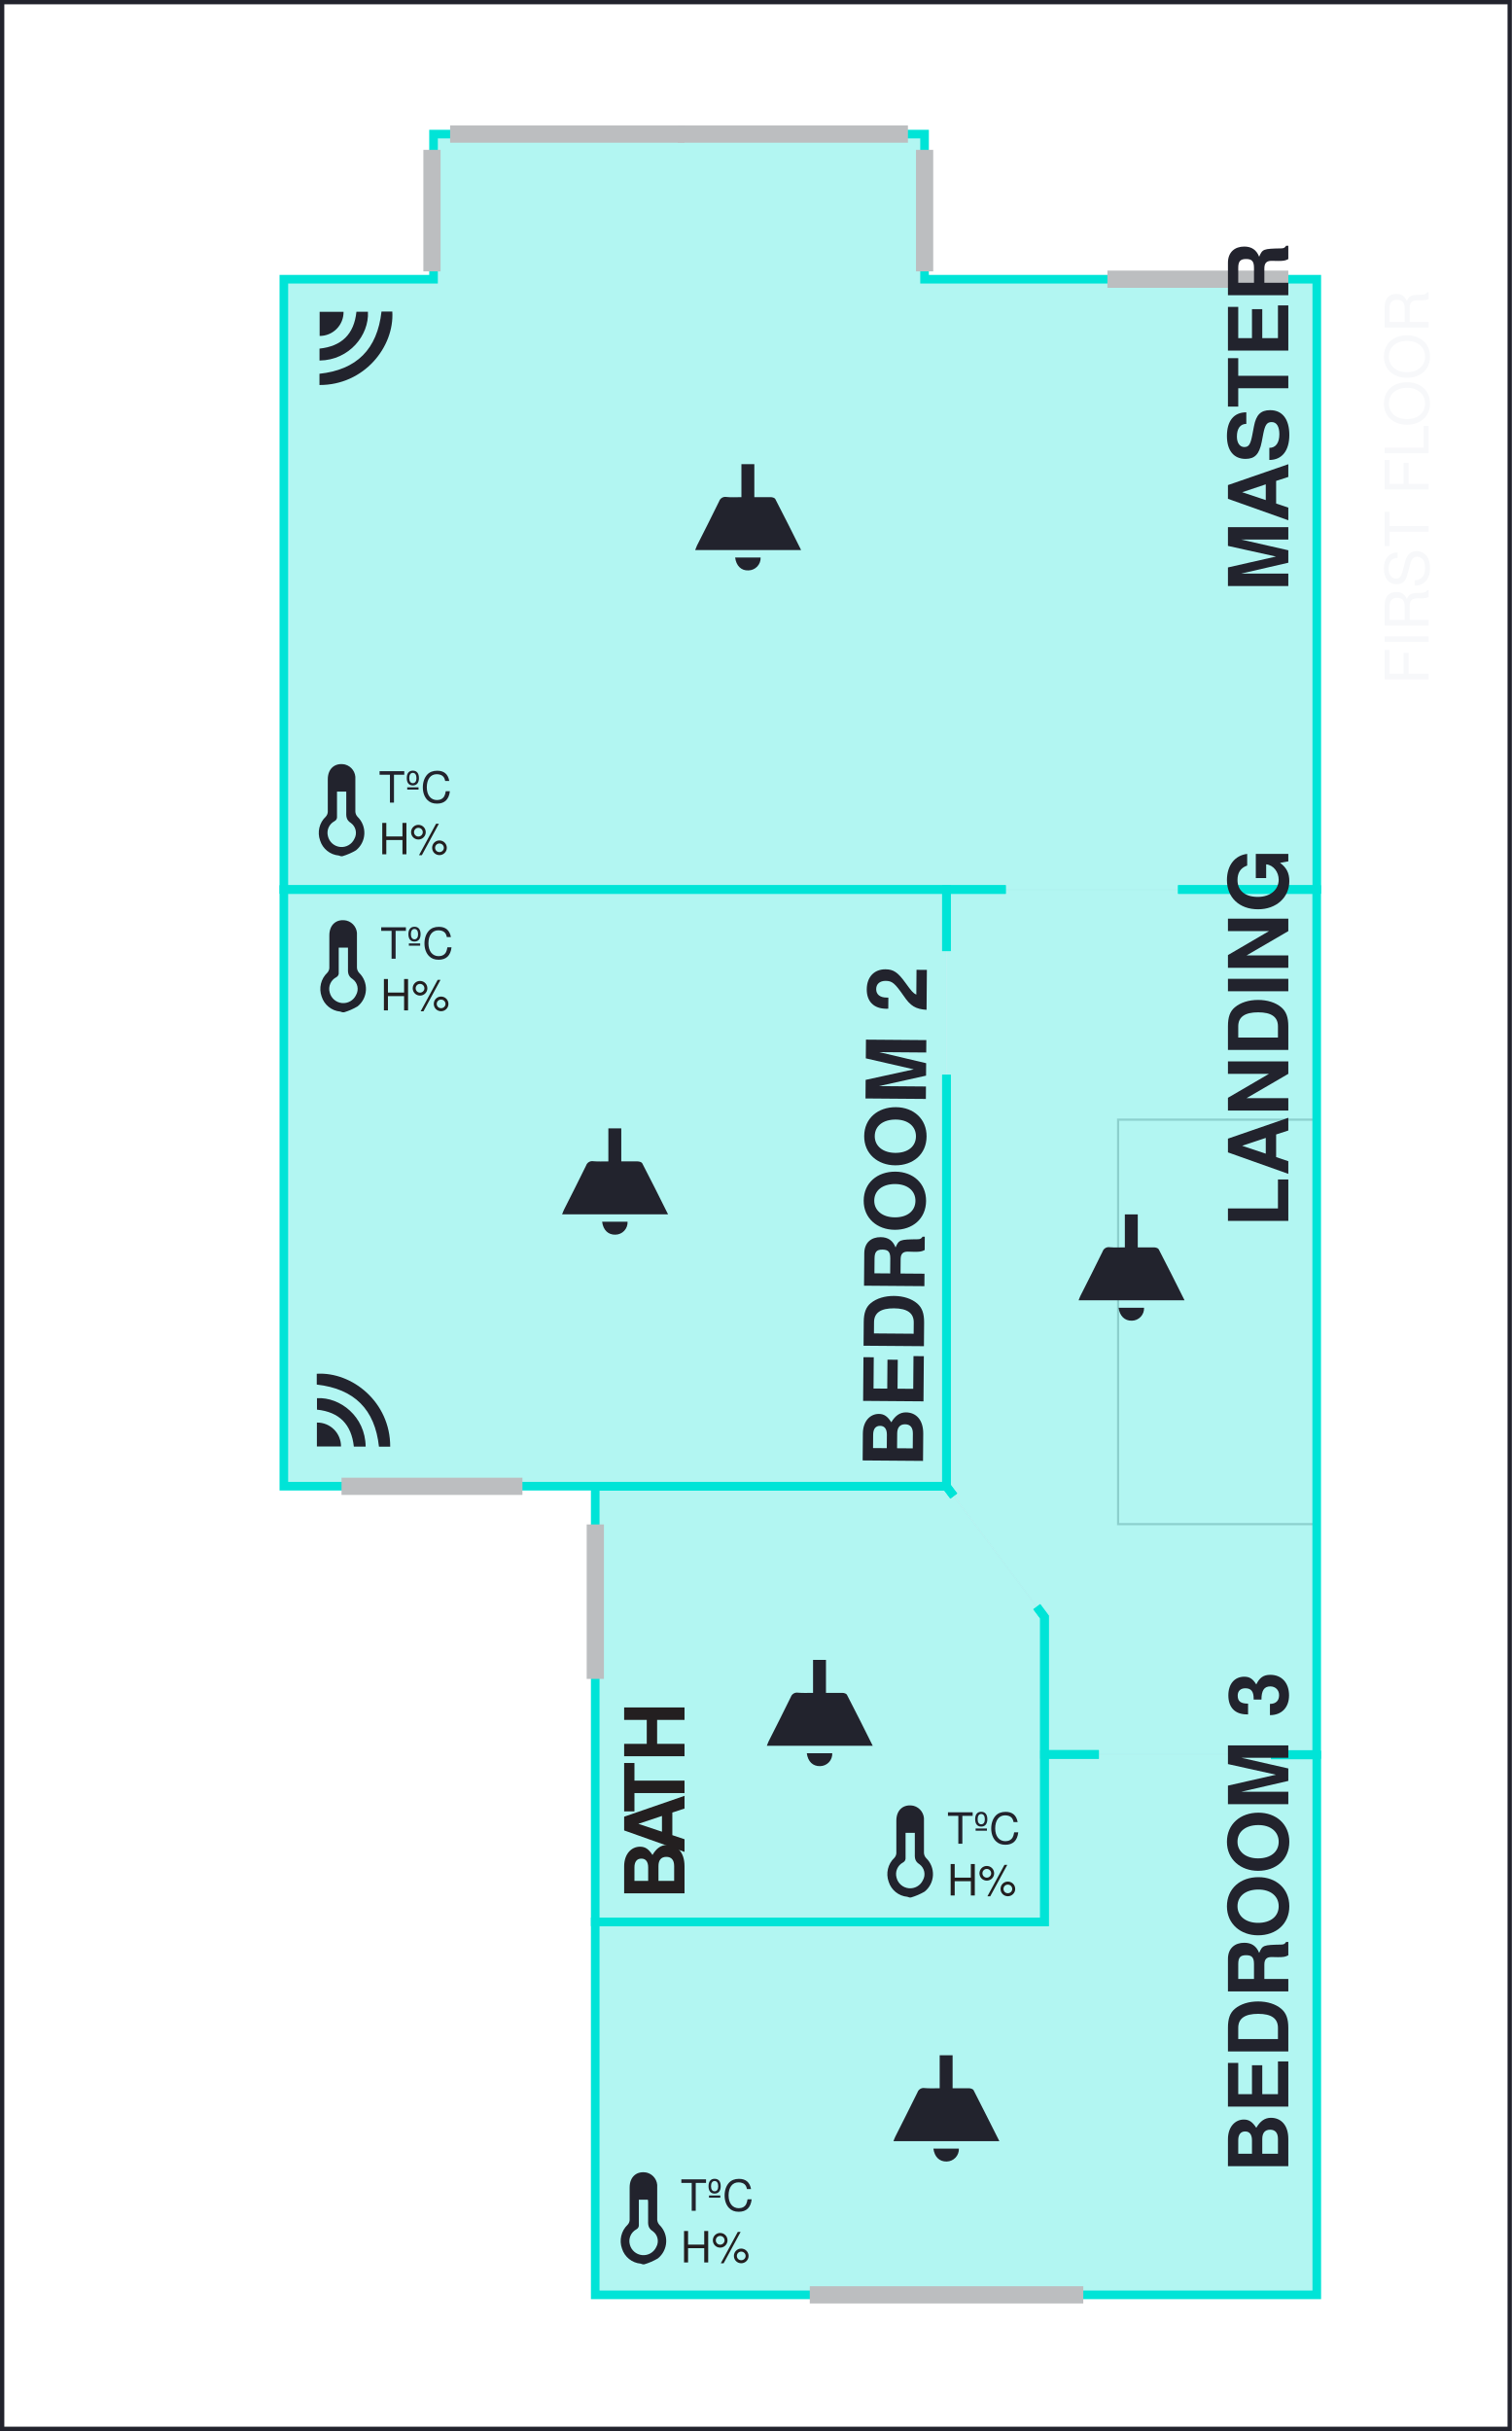
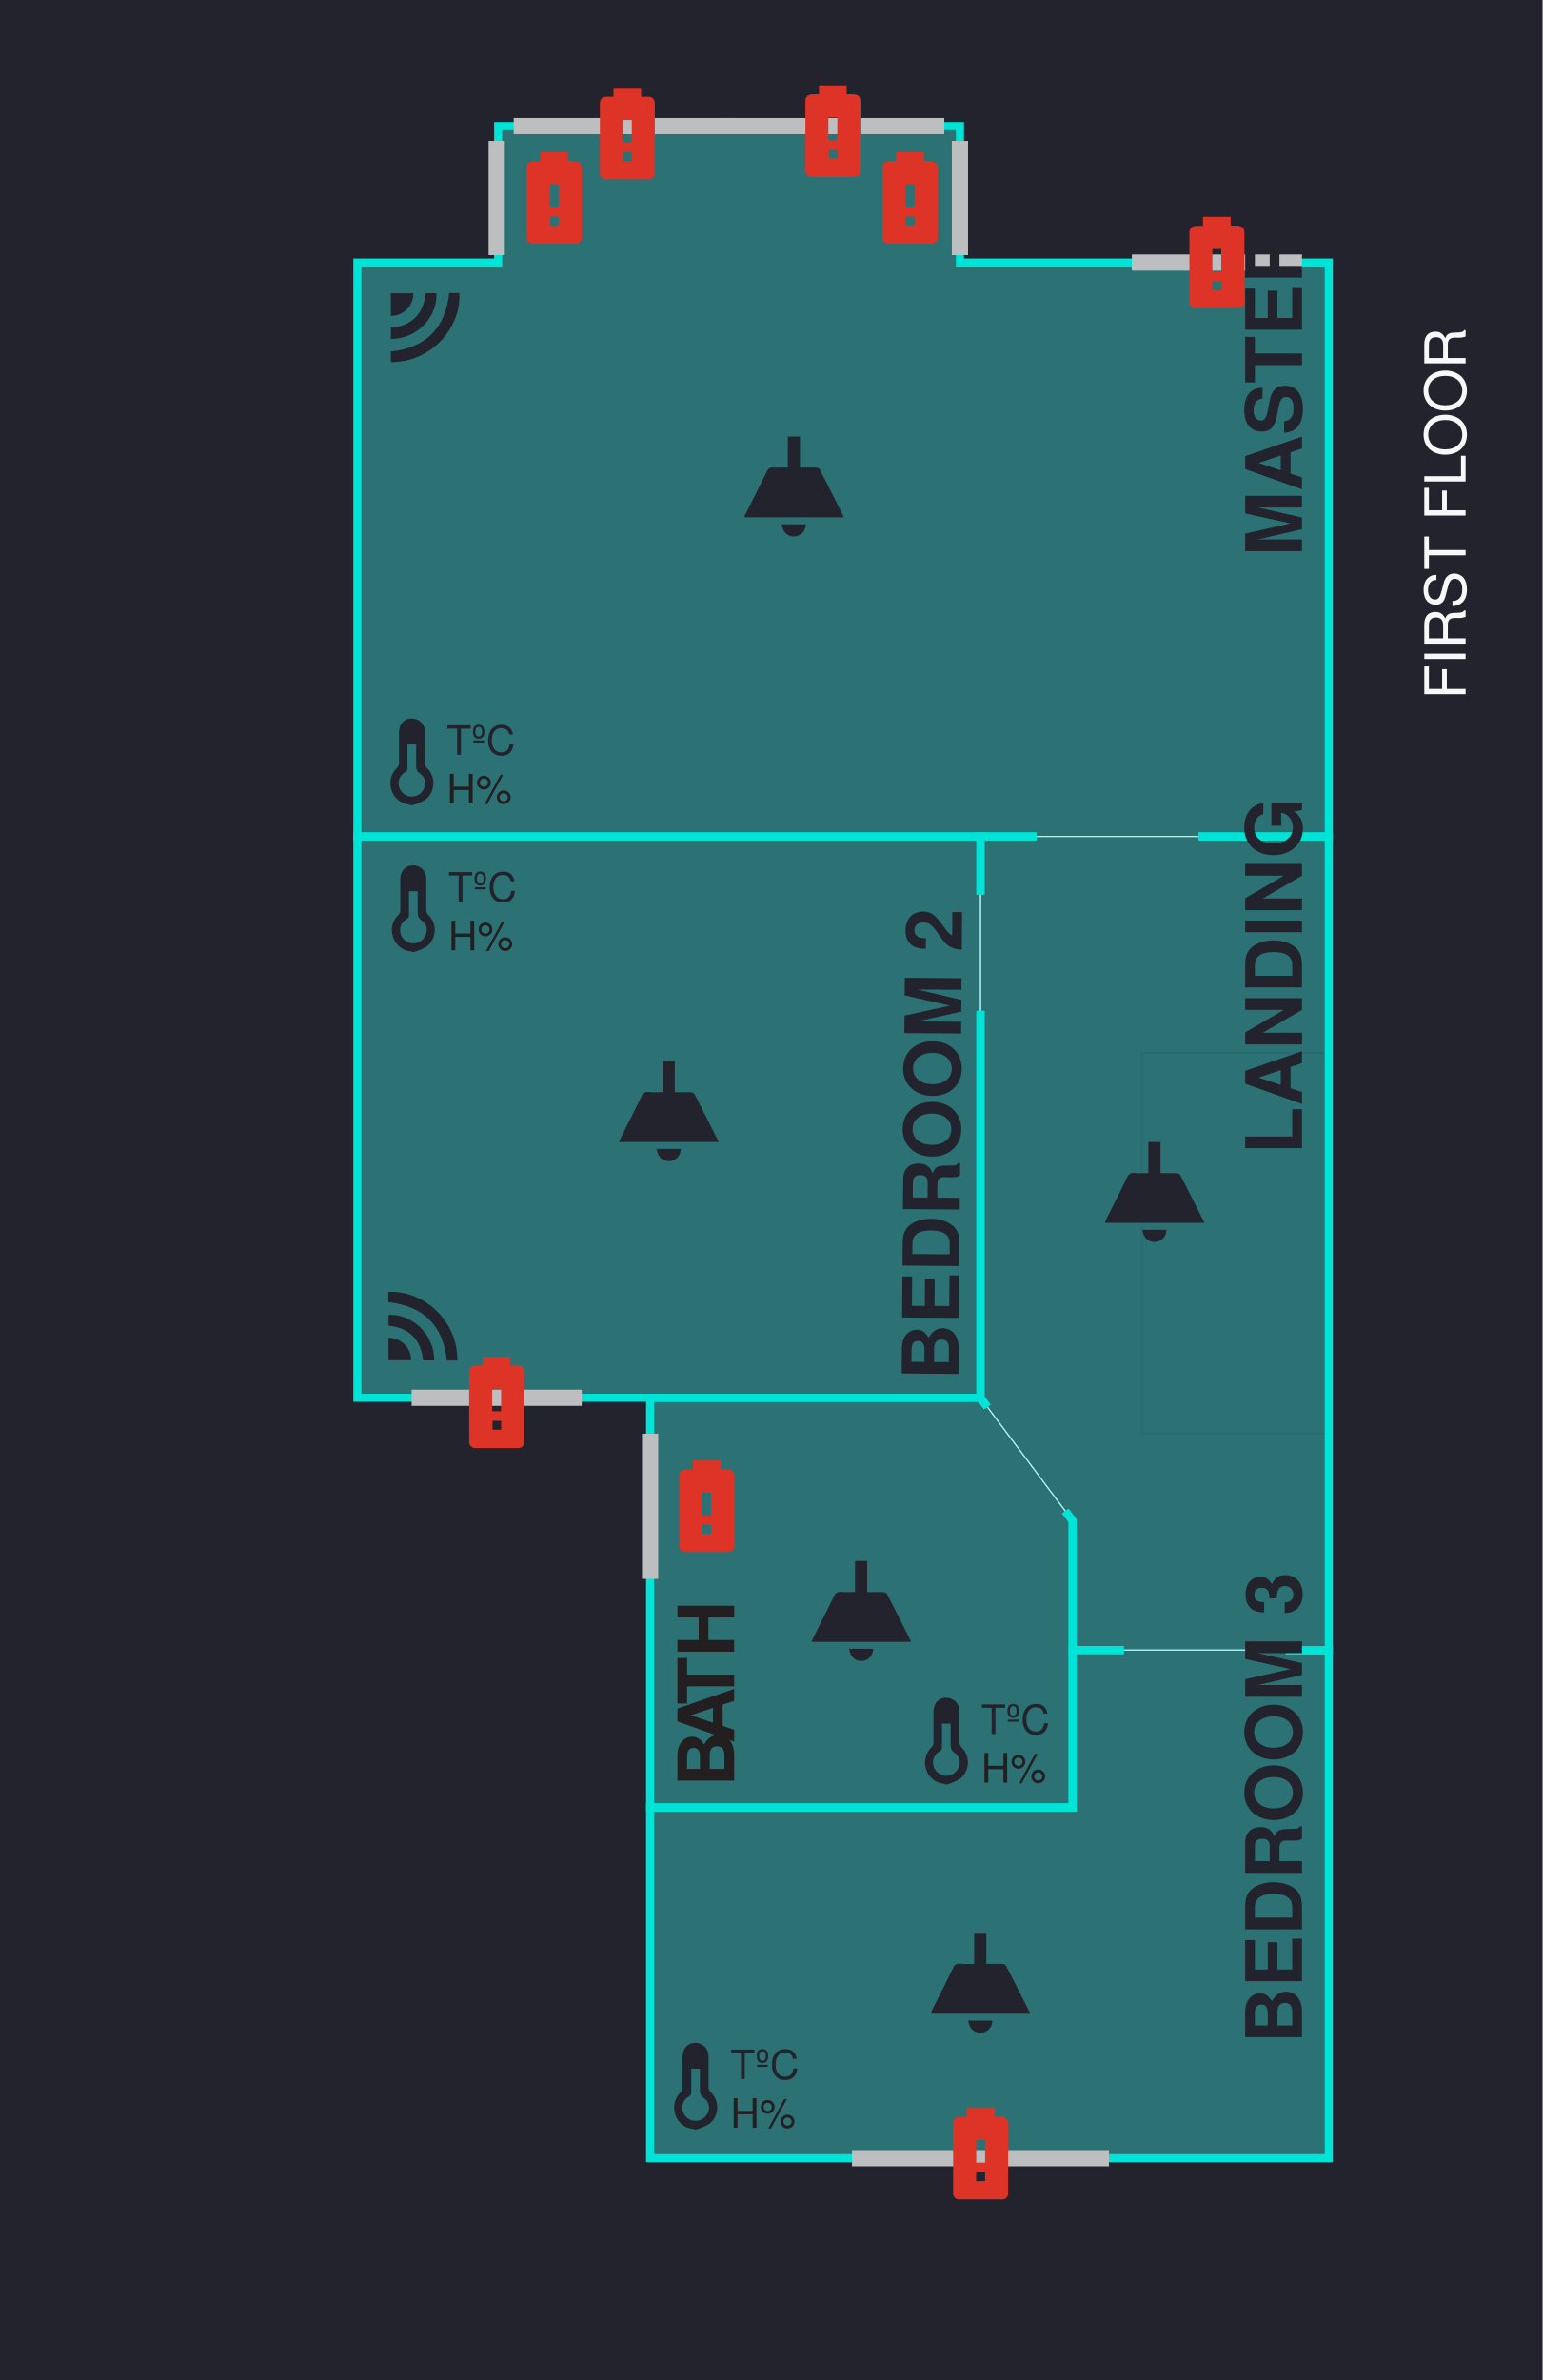
- <svg xmlns="http://www.w3.org/2000/svg" viewBox="0 0 351 564.36">
+ <svg xmlns="http://www.w3.org/2000/svg" viewBox="0 0 380.83 587.5">
  <defs>
    <style>
-       .cls-1, .cls-2, .cls-4, .cls-6, .cls-7 {
+       .cls-1, .cls-10, .cls-14 {
+         fill: #22232d;
+       }
+ 
+       .cls-2, .cls-3, .cls-5, .cls-7, .cls-8 {
        fill: none;
        stroke-miterlimit: 10;
      }

-       .cls-1, .cls-4 {
+       .cls-2, .cls-5 {
        stroke: #22232d;
      }

-       .cls-2 {
+       .cls-3 {
        stroke: #f7f8fa;
        stroke-width: 0.25px;
      }

-       .cls-11, .cls-3 {
+       .cls-12, .cls-4 {
        fill: #f7f8fa;
      }

-       .cls-3 {
+       .cls-4 {
        opacity: 0.14;
      }

-       .cls-4 {
+       .cls-5 {
        stroke-width: 0.5px;
        opacity: 0.25;
      }

-       .cls-5 {
+       .cls-6 {
        fill: #00e4d7;
        opacity: 0.3;
      }

-       .cls-6 {
+       .cls-7 {
        stroke: #00e4d7;
        stroke-width: 2px;
      }

-       .cls-7 {
+       .cls-8 {
        stroke: #bcbec0;
        stroke-width: 4px;
      }

-       .cls-13, .cls-8, .cls-9 {
-         fill: #22232d;
-       }
- 
      .cls-9 {
+         fill: #de3428;
+       }
+ 
+       .cls-10 {
        font-size: 10px;
      }

-       .cls-11, .cls-9 {
+       .cls-10, .cls-12 {
        font-family: Helvetica, Helvetica;
      }

-       .cls-10, .cls-14 {
+       .cls-11, .cls-15 {
        fill: #231f20;
      }

-       .cls-11 {
+       .cls-12 {
        font-size: 14px;
      }

-       .cls-12 {
+       .cls-13 {
        letter-spacing: -0.02em;
      }

-       .cls-13, .cls-14 {
+       .cls-14, .cls-15 {
        font-size: 19.24px;
        font-family: HelveticaNeue-CondensedBold, Helvetica Neue;
        font-weight: 700;
      }

-       .cls-15 {
+       .cls-16 {
        letter-spacing: -0.06em;
      }
    </style>
  </defs>
  <g id="Background">
-     <rect class="cls-1" x="0.5" y="0.5" width="350" height="563.36" />
+     <rect class="cls-1" x="0.5" y="0.5" width="379.83" height="586.5" />
+     <rect class="cls-2" x="0.5" y="0.5" width="379.83" height="586.5" />
  </g>
  <g id="house-outline">
-     <path id="house-border" class="cls-2" d="M305.21,532.25H137.69V344.55H65.4V64.32h34.75V30.63h114V64.32h91.06V532.25" transform="translate(0.5 0.5)" />
-     <path id="house-fill" class="cls-3" d="M305.21,532.25H137.69V344.55H65.4V64.32h34.75V30.63h114V64.32h91.06V532.25" transform="translate(0.5 0.5)" />
-     <path id="bedroom_2_border" class="cls-2" d="M65.4,206H219.23v138.6H65.4Z" transform="translate(0.5 0.5)" />
-     <path id="landing_border" class="cls-2" d="M305.21,406.81H242v-31.9l-22.74-30.36V206h86Z" transform="translate(0.5 0.5)" />
-     <path id="bedroom_3_border" class="cls-2" d="M137.69,532.25V445.72L242,445.67V406.81h63.24V532.25H137.69Z" transform="translate(0.5 0.5)" />
-     <path id="bedroom_1_border" class="cls-2" d="M195.33,206H65.4V64.32h34.75V30.63h114V64.32h91.06V206H195.33" transform="translate(0.5 0.5)" />
-     <path id="bathroom_border" class="cls-2" d="M219.23,344.55,242,374.91v70.76H137.69V344.55h81.54" transform="translate(0.5 0.5)" />
+     <path id="house-border" class="cls-3" d="M327.55,532.27H160V344.56H87.73V64.34h34.76V30.65h114V64.34h91.06V532.27" transform="translate(0.5 0.48)" />
+     <path id="house-fill" class="cls-4" d="M327.55,532.27H160V344.56H87.73V64.34h34.76V30.65h114V64.34h91.06V532.27" transform="translate(0.5 0.48)" />
+     <path id="bedroom_2_border" class="cls-3" d="M87.73,206H241.56v138.6H87.73Z" transform="translate(0.5 0.48)" />
+     <path id="landing_border" class="cls-3" d="M327.55,406.83H264.31v-31.9l-22.75-30.37V206h86Z" transform="translate(0.5 0.48)" />
+     <path id="bedroom_3_border" class="cls-3" d="M160,532.27V445.74l104.29-.05V406.83h63.24V532.27H160Z" transform="translate(0.5 0.48)" />
+     <path id="bedroom_1_border" class="cls-3" d="M217.66,206H87.73V64.34h34.76V30.65h114V64.34h91.06V206H217.66" transform="translate(0.5 0.48)" />
+     <path id="bathroom_border" class="cls-3" d="M241.56,344.56l22.75,30.37v70.76H160V344.56h81.54" transform="translate(0.5 0.48)" />
  </g>
  <g id="misc">
-     <rect class="cls-4" x="259.58" y="259.93" width="46.14" height="93.9" />
+     <rect class="cls-5" x="281.91" y="259.93" width="46.14" height="93.9" />
  </g>
  <g id="motion_fill">
-     <path id="binary_sensor.landing_motion_fill" class="cls-5" d="M305.21,406.81H242v-31.9l-22.74-30.36V206h86Z" transform="translate(0.5 0.5)" />
-     <path id="binary_sensor.bedroom_3_motion_fill" class="cls-5" d="M137.69,532.25V445.72L242,445.67V406.81h63.24V532.25H137.69Z" transform="translate(0.5 0.5)" />
-     <path id="binary_sensor.bedroom_1_motion_fill" class="cls-5" d="M195.33,206H65.4V64.32h34.75V30.63h114V64.32h91.06V206H195.33" transform="translate(0.5 0.5)" />
-     <path id="binary_sensor.bathroom_motion_fill" class="cls-5" d="M219.23,344.55,242,374.91v70.76H137.69V344.55h81.54" transform="translate(0.5 0.5)" />
-     <path id="binary_sensor.bedroom_2_motion_fill" class="cls-5" d="M65.4,206H219.23v138.6H65.4Z" transform="translate(0.5 0.5)" />
+     <path id="binary_sensor.landing_motion_fill" class="cls-6" d="M327.55,406.83H264.31v-31.9l-22.75-30.37V206h86Z" transform="translate(0.5 0.48)" />
+     <path id="binary_sensor.bedroom_3_motion_fill" class="cls-6" d="M160,532.27V445.74l104.29-.05V406.83h63.24V532.27H160Z" transform="translate(0.5 0.48)" />
+     <path id="binary_sensor.bedroom_1_motion_fill" class="cls-6" d="M217.66,206H87.73V64.34h34.76V30.65h114V64.34h91.06V206H217.66" transform="translate(0.5 0.48)" />
+     <path id="binary_sensor.bathroom_motion_fill" class="cls-6" d="M241.56,344.56l22.75,30.37v70.76H160V344.56h81.54" transform="translate(0.5 0.48)" />
+     <path id="binary_sensor.bedroom_2_motion_fill" class="cls-6" d="M87.73,206H241.56v138.6H87.73Z" transform="translate(0.5 0.48)" />
+     <text x="0.5" y="0.48" />
  </g>
  <g id="motion_border">
-     <path id="binary_sensor.landing_motion_border" class="cls-6" d="M220.93,346.81l-1.7-2.26V249m35.36,157.78H242v-31.9l-1.79-2.4M273,206h32.19V406.81H294.59M219.23,220.3V206H233" transform="translate(0.5 0.5)" />
-     <path id="binary_sensor.bedroom_3_motion_border" class="cls-6" d="M294.59,406.92h10.62V532.25H137.69V445.67H242V406.81h12.64" transform="translate(0.5 0.5)" />
-     <path id="binary_sensor.bedroom_2_motion_border" class="cls-6" d="M219.23,249v95.52H65.4V206H219.23V220.3" transform="translate(0.5 0.5)" />
-     <path id="binary_sensor.bedroom_1_motion_border" class="cls-6" d="M233,206H65.4V64.32h34.75V30.63h114V64.32h91.06V206H273" transform="translate(0.5 0.5)" />
-     <path id="binary_sensor.bathroom_motion_border" class="cls-6" d="M240.18,372.51l1.79,2.4v70.76H137.69V344.55h81.54m0,0,1.7,2.26" transform="translate(0.5 0.5)" />
+     <path id="binary_sensor.landing_motion_border" class="cls-7" d="M243.26,346.83l-1.7-2.27V249.05m35.37,157.78H264.31v-31.9l-1.8-2.4M295.36,206h32.19V406.83H316.93M241.56,220.32V206h13.8" transform="translate(0.5 0.48)" />
+     <path id="binary_sensor.bedroom_3_motion_border" class="cls-7" d="M316.93,406.93h10.62V532.27H160V445.69H264.31V406.83h12.63" transform="translate(0.5 0.48)" />
+     <path id="binary_sensor.bedroom_2_motion_border" class="cls-7" d="M241.56,249.05v95.51H87.73V206H241.56v14.36" transform="translate(0.5 0.48)" />
+     <path id="binary_sensor.bedroom_1_motion_border" class="cls-7" d="M255.36,206H87.73V64.34h34.76V30.65h114V64.34h91.06V206H295.36" transform="translate(0.5 0.48)" />
+     <path id="binary_sensor.bathroom_motion_border" class="cls-7" d="M262.51,372.53l1.8,2.4v70.76H160V344.56h81.54m0,0,1.7,2.27" transform="translate(0.5 0.48)" />
  </g>
  <g id="openings">
-     <path id="binary_sensor.bedroom_1_window_2" class="cls-7" d="M104,30.63h54.43" transform="translate(0.5 0.5)" />
-     <path id="binary_sensor.bedroom_1_window_3" class="cls-7" d="M156.87,30.63h53.42" transform="translate(0.5 0.5)" />
-     <path id="binary_sensor.bedroom_1_window_1" class="cls-7" d="M99.79,62.5V34.29" transform="translate(0.5 0.5)" />
-     <path id="binary_sensor.bedroom_1_window_4" class="cls-7" d="M214.16,62.5V34.29" transform="translate(0.5 0.5)" />
-     <path id="binary_sensor.bedroom_1_window_5" class="cls-7" d="M256.6,64.32h42" transform="translate(0.5 0.5)" />
-     <path id="binary_sensor.bedroom_2_window_1" class="cls-7" d="M120.79,344.55h-42" transform="translate(0.5 0.5)" />
-     <path id="binary_sensor.bathroom_window_1" class="cls-7" d="M137.71,353.4v35.86" transform="translate(0.5 0.5)" />
-     <path id="binary_sensor.bedroom_3_window_1" class="cls-7" d="M251,532.25H187.5" transform="translate(0.5 0.5)" />
+     <path id="binary_sensor.bedroom_1_window_2" class="cls-8" d="M126.32,30.65h54.43" transform="translate(0.5 0.48)" />
+     <path id="binary_sensor.bedroom_1_window_3" class="cls-8" d="M179.2,30.65h53.43" transform="translate(0.5 0.48)" />
+     <path id="binary_sensor.bedroom_1_window_1" class="cls-8" d="M122.12,62.51V34.31" transform="translate(0.5 0.48)" />
+     <path id="binary_sensor.bedroom_1_window_4" class="cls-8" d="M236.49,62.51V34.31" transform="translate(0.5 0.48)" />
+     <path id="binary_sensor.bedroom_1_window_5" class="cls-8" d="M278.93,64.34h42" transform="translate(0.5 0.48)" />
+     <path id="binary_sensor.bedroom_2_window_1" class="cls-8" d="M143.12,344.56h-42" transform="translate(0.5 0.48)" />
+     <path id="binary_sensor.bathroom_window_1" class="cls-8" d="M160,353.42v35.86" transform="translate(0.5 0.48)" />
+     <path id="binary_sensor.bedroom_3_window_1" class="cls-8" d="M273.28,532.27H209.84" transform="translate(0.5 0.48)" />
+   </g>
+   <g id="sensor_battery_warnings">
+     <path id="binary_sensor.bedroom_1_window_1_battery" class="cls-9" d="M139.72,37.12V39.3h1.61c1.16,0,1.78.59,1.78,1.73,0,5.67,0,11.33,0,17a1.48,1.48,0,0,1-1.64,1.65q-5.15,0-10.29,0A1.49,1.49,0,0,1,129.53,58q0-8.51,0-17c0-1.14.62-1.7,1.79-1.73h1.57V37.12ZM137.43,45h-2.2v5.55h2.2Zm0,10.12V53h-2.14v2.2Z" transform="translate(0.5 0.48)" />
+     <path id="binary_sensor.bedroom_1_window_4_battery" class="cls-9" d="M227.57,37.12V39.3h1.61c1.17,0,1.78.59,1.78,1.73q0,8.51,0,17a1.48,1.48,0,0,1-1.64,1.65q-5.15,0-10.29,0A1.48,1.48,0,0,1,217.39,58q0-8.51,0-17c0-1.14.62-1.7,1.78-1.73h1.57V37.12ZM225.28,45h-2.19v5.55h2.19Zm0,10.12V53h-2.14v2.2Z" transform="translate(0.5 0.48)" />
+     <path id="binary_sensor.bedroom_1_window_2_battery" class="cls-9" d="M157.77,21.22V23.4h1.61c1.16,0,1.78.59,1.78,1.73q0,8.51,0,17a1.48,1.48,0,0,1-1.64,1.65q-5.15,0-10.29,0a1.48,1.48,0,0,1-1.64-1.66q0-8.49,0-17c0-1.14.62-1.7,1.79-1.73h1.57V21.22Zm-2.29,7.92h-2.19v5.55h2.19Zm0,10.12v-2.2h-2.14v2.2Z" transform="translate(0.5 0.48)" />
+     <path id="binary_sensor.bedroom_1_window_3_battery" class="cls-9" d="M208.53,20.62V22.8c.56,0,1.09,0,1.61,0,1.16,0,1.78.59,1.78,1.73q0,8.49,0,17a1.49,1.49,0,0,1-1.64,1.66q-5.15,0-10.29,0a1.49,1.49,0,0,1-1.65-1.66q0-8.49,0-17c0-1.14.62-1.7,1.79-1.73.49,0,1,0,1.57,0V20.62Zm-2.29,7.92H204V34.1h2.2Zm0,10.13v-2.2h-2.14v2.2Z" transform="translate(0.5 0.48)" />
+     <path id="binary_sensor.bedroom_2_window_1_battery" class="cls-9" d="M125.52,334.41v2.18h1.61c1.16,0,1.78.59,1.78,1.73,0,5.66,0,11.33,0,17a1.48,1.48,0,0,1-1.64,1.66q-5.14,0-10.29,0a1.49,1.49,0,0,1-1.65-1.66q0-8.49,0-17c0-1.14.62-1.7,1.79-1.73h1.57v-2.18Zm-2.29,7.91H121v5.56h2.2Zm0,10.13v-2.2h-2.14v2.2Z" transform="translate(0.5 0.48)" />
+     <path id="binary_sensor.bathroom_window_1_battery" class="cls-9" d="M177.35,360.06v2.18H179c1.17,0,1.78.59,1.78,1.73q0,8.5,0,17a1.48,1.48,0,0,1-1.64,1.66q-5.15,0-10.29,0a1.48,1.48,0,0,1-1.64-1.66q0-8.49,0-17c0-1.14.61-1.7,1.78-1.73h1.57v-2.18ZM175.06,368h-2.19v5.55h2.19Zm0,10.12v-2.2h-2.14v2.2Z" transform="translate(0.5 0.48)" />
+     <path id="binary_sensor.bedroom_3_window_1_battery" class="cls-9" d="M245,519.88v2.18c.56,0,1.09,0,1.61,0,1.16,0,1.78.59,1.78,1.73q0,8.49,0,17a1.48,1.48,0,0,1-1.64,1.65q-5.15,0-10.29,0a1.48,1.48,0,0,1-1.65-1.65q0-8.5,0-17c0-1.14.62-1.7,1.79-1.73.49,0,1,0,1.57,0v-2.18Zm-2.3,7.92h-2.19v5.56h2.19Zm0,10.13v-2.2H240.5v2.2Z" transform="translate(0.5 0.48)" />
+     <path id="binary_sensor.bedroom_1_window_5_battery" class="cls-9" d="M303.33,53.05v2.18h1.6c1.17,0,1.78.59,1.79,1.73q0,8.51,0,17a1.49,1.49,0,0,1-1.65,1.65q-5.15,0-10.29,0A1.48,1.48,0,0,1,293.14,74q0-8.5,0-17c0-1.14.62-1.7,1.78-1.73h1.58V53.05ZM301,61h-2.19v5.55H301Zm0,10.12v-2.2h-2.14v2.2Z" transform="translate(0.5 0.48)" />
  </g>
  <g id="icons">
-     <path id="sensor.living_room_motion" class="cls-8" d="M73.67,88.88V86.27c8.62-.92,13.42-5.68,14.4-14.44h2.51C91.09,80,84.05,88.92,73.67,88.88Zm11.25-17H82.25c-.55,5.22-3.43,8-8.57,8.55V83.2C80.66,83.11,85.21,77.24,84.92,71.91ZM73.71,77.49a5.53,5.53,0,0,0,5.55-5.6H73.71Z" transform="translate(0.5 0.5)" />
+     <path id="sensor.living_room_motion" class="cls-1" d="M96,88.9V86.29c8.62-.92,13.42-5.68,14.41-14.44h2.5C113.42,80,106.38,88.94,96,88.9Zm11.25-17h-2.67c-.55,5.23-3.43,8-8.57,8.56v2.74C103,83.13,107.55,77.26,107.25,71.92ZM96,77.5a5.51,5.51,0,0,0,5.55-5.59H96Z" transform="translate(0.5 0.48)" />
    <g id="sensor.living_room_ceiling">
-       <path class="cls-8" d="M171.63,114.91v-7.66h3v7.66c1.33,0,2.57,0,3.79,0,.38,0,.94.17,1.07.43,2,3.89,4,7.81,6,11.86H160.89c.15-.37.27-.72.43-1.06,1.72-3.42,3.47-6.82,5.14-10.27a1.51,1.51,0,0,1,1.68-1C169.25,115,170.36,114.91,171.63,114.91Z" transform="translate(0.5 0.5)" />
-       <path class="cls-8" d="M170.17,128.92h5.92a2.88,2.88,0,0,1-2.84,3C171.59,132,170.42,130.86,170.17,128.92Z" transform="translate(0.5 0.5)" />
-     </g>
-     <path id="sensor.living_room_motion-2" data-name="sensor.living_room_motion" class="cls-8" d="M90.09,335.34H87.48c-.93-8.62-5.68-13.42-14.44-14.41v-2.51C81.23,317.92,90.13,325,90.09,335.34Zm-17-11.25v2.66c5.22.55,8,3.44,8.56,8.58h2.74C84.32,328.34,78.45,323.79,73.11,324.09Zm5.58,11.21a5.51,5.51,0,0,0-5.6-5.55v5.55Z" transform="translate(0.5 0.5)" />
+       <path class="cls-1" d="M194,114.93v-7.66h3v7.66c1.34,0,2.57,0,3.8,0,.37,0,.93.16,1.06.43,2,3.89,4,7.81,6,11.85H183.22c.15-.36.27-.72.44-1,1.71-3.42,3.46-6.83,5.14-10.27a1.48,1.48,0,0,1,1.67-1C191.58,115,192.7,114.93,194,114.93Z" transform="translate(0.5 0.48)" />
+       <path class="cls-1" d="M192.5,128.94h5.92a2.87,2.87,0,0,1-2.84,3C193.92,132,192.76,130.88,192.5,128.94Z" transform="translate(0.5 0.48)" />
+     </g>
+     <path id="sensor.living_room_motion-2" data-name="sensor.living_room_motion" class="cls-1" d="M112.42,335.35h-2.61c-.92-8.62-5.68-13.42-14.44-14.4v-2.51C103.56,317.93,112.46,325,112.42,335.35Zm-17-11.25v2.67c5.23.55,8,3.43,8.56,8.57h2.74C106.65,328.36,100.78,323.81,95.44,324.1ZM101,335.31a5.51,5.51,0,0,0-5.59-5.55v5.55Z" transform="translate(0.5 0.48)" />
    <g id="sensor.living_room_ceiling-2" data-name="sensor.living_room_ceiling">
-       <path class="cls-8" d="M140.74,269.12v-7.66h3v7.66c1.33,0,2.56,0,3.79,0,.37,0,.93.16,1.07.43,2,3.89,4,7.81,6,11.86H130c.15-.37.27-.73.43-1.06,1.72-3.42,3.47-6.83,5.14-10.27a1.5,1.5,0,0,1,1.68-1C138.37,269.18,139.48,269.12,140.74,269.12Z" transform="translate(0.5 0.5)" />
-       <path class="cls-8" d="M139.29,283.13h5.91a2.86,2.86,0,0,1-2.83,3C140.71,286.18,139.54,285.07,139.29,283.13Z" transform="translate(0.5 0.5)" />
+       <path class="cls-1" d="M163.08,269.13v-7.66h3v7.66c1.33,0,2.57,0,3.8,0,.37,0,.93.17,1.06.43,2,3.9,4,7.82,6,11.86H152.34c.15-.36.27-.72.44-1.05,1.71-3.42,3.46-6.83,5.14-10.27a1.49,1.49,0,0,1,1.67-1C160.7,269.19,161.81,269.13,163.08,269.13Z" transform="translate(0.5 0.48)" />
+       <path class="cls-1" d="M161.62,283.14h5.92a2.88,2.88,0,0,1-2.84,3C163,286.19,161.88,285.08,161.62,283.14Z" transform="translate(0.5 0.48)" />
    </g>
    <g id="sensor.living_room_ceiling-3" data-name="sensor.living_room_ceiling">
-       <path class="cls-8" d="M260.65,289.08v-7.65h3v7.65c1.33,0,2.56,0,3.79,0,.37,0,.93.17,1.07.44,2,3.89,4,7.81,6,11.85h-24.6c.15-.36.26-.72.43-1.05,1.72-3.42,3.47-6.83,5.14-10.27a1.49,1.49,0,0,1,1.68-1C258.27,289.14,259.39,289.08,260.65,289.08Z" transform="translate(0.5 0.5)" />
-       <path class="cls-8" d="M259.19,303.1h5.92a2.87,2.87,0,0,1-2.83,3C260.61,306.15,259.45,305,259.19,303.1Z" transform="translate(0.5 0.5)" />
+       <path class="cls-1" d="M283,289.1v-7.66h3v7.66c1.33,0,2.56,0,3.79,0,.37,0,.93.17,1.07.43,2,3.89,4,7.81,6,11.86H272.25c.15-.37.27-.72.43-1.05,1.72-3.42,3.47-6.83,5.14-10.27a1.51,1.51,0,0,1,1.68-1C280.61,289.16,281.72,289.1,283,289.1Z" transform="translate(0.5 0.48)" />
+       <path class="cls-1" d="M281.53,303.11h5.91a2.88,2.88,0,0,1-2.83,3C283,306.16,281.78,305.05,281.53,303.11Z" transform="translate(0.5 0.48)" />
    </g>
    <g id="sensor.living_room_ceiling-4" data-name="sensor.living_room_ceiling">
-       <path class="cls-8" d="M188.26,392.5v-7.66h3v7.66c1.33,0,2.56,0,3.79,0,.37,0,.93.16,1.07.43,2,3.89,4,7.81,6,11.86H177.53c.15-.37.27-.73.43-1.06,1.72-3.42,3.47-6.83,5.14-10.27a1.51,1.51,0,0,1,1.68-1C185.89,392.56,187,392.5,188.26,392.5Z" transform="translate(0.5 0.5)" />
-       <path class="cls-8" d="M186.81,406.51h5.91a2.86,2.86,0,0,1-2.83,3C188.23,409.56,187.06,408.45,186.81,406.51Z" transform="translate(0.5 0.5)" />
+       <path class="cls-1" d="M210.6,392.51v-7.65h3v7.66c1.33,0,2.57,0,3.79,0,.38,0,.94.17,1.07.44,2,3.89,4,7.81,6,11.85H199.86c.15-.36.27-.72.43-1.05,1.72-3.42,3.47-6.83,5.15-10.27a1.48,1.48,0,0,1,1.67-1C208.22,392.58,209.33,392.51,210.6,392.51Z" transform="translate(0.5 0.48)" />
+       <path class="cls-1" d="M209.14,406.53h5.92a2.88,2.88,0,0,1-2.84,3C210.56,409.58,209.39,408.46,209.14,406.53Z" transform="translate(0.5 0.48)" />
    </g>
    <g id="sensor.living_room_ceiling-5" data-name="sensor.living_room_ceiling">
-       <path class="cls-8" d="M217.66,484.29v-7.66h3v7.66c1.33,0,2.56,0,3.79,0,.37,0,.93.17,1.07.43,2,3.89,3.95,7.81,6,11.86H206.92c.15-.37.27-.72.44-1.06,1.71-3.42,3.46-6.82,5.14-10.27a1.51,1.51,0,0,1,1.68-1C215.28,484.35,216.4,484.29,217.66,484.29Z" transform="translate(0.5 0.5)" />
-       <path class="cls-8" d="M216.2,498.3h5.92a2.88,2.88,0,0,1-2.83,3C217.62,501.35,216.46,500.24,216.2,498.3Z" transform="translate(0.5 0.5)" />
+       <path class="cls-1" d="M240,484.31v-7.66h3v7.66c1.33,0,2.56,0,3.79,0,.37,0,.93.16,1.07.43,2,3.89,4,7.81,6,11.86h-24.6c.15-.37.26-.73.43-1.06,1.72-3.42,3.46-6.83,5.14-10.27a1.51,1.51,0,0,1,1.68-1C237.61,484.37,238.73,484.31,240,484.31Z" transform="translate(0.5 0.48)" />
+       <path class="cls-1" d="M238.53,498.32h5.92a2.87,2.87,0,0,1-2.83,3C240,501.37,238.79,500.26,238.53,498.32Z" transform="translate(0.5 0.48)" />
    </g>
  </g>
  <g id="temp">
    <g id="sensor.living_room_therm">
-       <path class="cls-8" d="M79,198.27h-.36a2.91,2.91,0,0,0-.5-.16,5,5,0,0,1-4.32-3.48,5.18,5.18,0,0,1,1.33-5.56,1.8,1.8,0,0,0,.45-1.07c0-2.53,0-5.06,0-7.59s1.73-3.91,4-3.43A3.24,3.24,0,0,1,82,180.41c0,2.5,0,5,0,7.5a1.89,1.89,0,0,0,.51,1.21,5.19,5.19,0,0,1-.36,7.78A13.91,13.91,0,0,1,79,198.27Zm-1.26-15c0,2,0,3.86,0,5.74a1.08,1.08,0,0,1-.6,1.14,3.05,3.05,0,0,0-1.5,3.5,3.26,3.26,0,0,0,6.12.61,2.83,2.83,0,0,0-.78-3.69c-1.17-.73-1.11-1.64-1.09-2.7,0-1.28,0-2.56,0-3.84,0-.26,0-.51,0-.76Z" transform="translate(0.5 0.5)" />
-     </g>
-     <text class="cls-9" transform="translate(87.92 186.33)">TºC<tspan class="cls-10">
+       <path class="cls-1" d="M101.35,198.29H101a2.16,2.16,0,0,0-.49-.16,5,5,0,0,1-4.32-3.48,5.2,5.2,0,0,1,1.32-5.57A1.77,1.77,0,0,0,98,188c0-2.53,0-5.06,0-7.59s1.73-3.91,4-3.43a3.23,3.23,0,0,1,2.4,3.43c0,2.5,0,5,0,7.5a1.9,1.9,0,0,0,.52,1.21,5.2,5.2,0,0,1-.37,7.78A14.36,14.36,0,0,1,101.35,198.29Zm-1.26-15c0,2,0,3.86,0,5.73a1.07,1.07,0,0,1-.6,1.14,3.08,3.08,0,0,0-1.5,3.51,3.27,3.27,0,0,0,2.76,2.46,3.23,3.23,0,0,0,3.36-1.85,2.83,2.83,0,0,0-.78-3.69c-1.17-.73-1.11-1.64-1.09-2.7,0-1.28,0-2.56,0-3.84,0-.26,0-.52,0-.76Z" transform="translate(0.5 0.48)" />
+     </g>
+     <text class="cls-10" transform="translate(110.25 186.33)">TºC<tspan class="cls-11">
        <tspan x="0" y="12">H%</tspan>
      </tspan>
    </text>
    <g id="sensor.living_room_therm-2" data-name="sensor.living_room_therm">
-       <path class="cls-8" d="M79.4,234.5H79a2.91,2.91,0,0,0-.5-.16,5,5,0,0,1-4.32-3.48,5.2,5.2,0,0,1,1.33-5.56,1.77,1.77,0,0,0,.45-1.06c0-2.53,0-5.06,0-7.59s1.72-3.92,4-3.43a3.23,3.23,0,0,1,2.41,3.42c0,2.5,0,5,0,7.51a1.92,1.92,0,0,0,.51,1.2,5.19,5.19,0,0,1-.36,7.78A13.91,13.91,0,0,1,79.4,234.5Zm-1.26-15c0,2,0,3.86,0,5.74a1.08,1.08,0,0,1-.6,1.14,3.05,3.05,0,0,0-1.5,3.5,3.26,3.26,0,0,0,6.12.62,2.84,2.84,0,0,0-.78-3.7c-1.17-.73-1.11-1.64-1.09-2.69,0-1.28,0-2.57,0-3.85,0-.25,0-.51,0-.76Z" transform="translate(0.5 0.5)" />
-     </g>
-     <text class="cls-9" transform="translate(88.3 222.57)">TºC<tspan class="cls-10">
+       <path class="cls-1" d="M101.73,234.52h-.35a3.22,3.22,0,0,0-.5-.16,5,5,0,0,1-4.32-3.48,5.2,5.2,0,0,1,1.32-5.56,1.74,1.74,0,0,0,.45-1.07c0-2.53,0-5.06,0-7.59s1.73-3.91,4-3.42a3.23,3.23,0,0,1,2.4,3.42c0,2.5,0,5,0,7.5a2,2,0,0,0,.52,1.21,5.2,5.2,0,0,1-.37,7.78A13.91,13.91,0,0,1,101.73,234.52Zm-1.26-15c0,2,0,3.86,0,5.74a1.08,1.08,0,0,1-.6,1.14,3.08,3.08,0,0,0-1.5,3.5,3.26,3.26,0,0,0,6.12.61,2.82,2.82,0,0,0-.78-3.69c-1.17-.73-1.11-1.64-1.09-2.7,0-1.28,0-2.56,0-3.84,0-.26,0-.51,0-.76Z" transform="translate(0.5 0.48)" />
+     </g>
+     <text class="cls-10" transform="translate(110.63 222.57)">TºC<tspan class="cls-11">
        <tspan x="0" y="12">H%</tspan>
      </tspan>
    </text>
    <g id="sensor.living_room_therm-3" data-name="sensor.living_room_therm">
-       <path class="cls-8" d="M211,440h-.36a4.83,4.83,0,0,0-.5-.16,5,5,0,0,1-4.32-3.48,5.2,5.2,0,0,1,1.32-5.56,1.79,1.79,0,0,0,.46-1.06c0-2.53,0-5.06,0-7.59s1.73-3.91,4-3.43a3.25,3.25,0,0,1,2.41,3.43c0,2.5,0,5,0,7.5a1.91,1.91,0,0,0,.51,1.21,5.19,5.19,0,0,1-.36,7.78A14.34,14.34,0,0,1,211,440Zm-1.26-15c0,2,0,3.86,0,5.74a1.11,1.11,0,0,1-.6,1.14,3.05,3.05,0,0,0-1.5,3.5,3.26,3.26,0,0,0,6.12.62,2.84,2.84,0,0,0-.78-3.7c-1.18-.73-1.11-1.63-1.09-2.69,0-1.28,0-2.57,0-3.85,0-.25,0-.51,0-.76Z" transform="translate(0.5 0.5)" />
-     </g>
-     <text class="cls-9" transform="translate(219.88 428.03)">TºC<tspan class="cls-10">
+       <path class="cls-1" d="M233.31,440H233a2.91,2.91,0,0,0-.5-.16,5,5,0,0,1-4.32-3.48,5.2,5.2,0,0,1,1.33-5.56,1.8,1.8,0,0,0,.45-1.07c0-2.53,0-5.06,0-7.59s1.72-3.91,4-3.42a3.23,3.23,0,0,1,2.41,3.42c0,2.5,0,5,0,7.5a1.92,1.92,0,0,0,.51,1.21,5.19,5.19,0,0,1-.36,7.78A13.91,13.91,0,0,1,233.31,440Zm-1.26-15c0,2,0,3.86,0,5.74a1.08,1.08,0,0,1-.6,1.14,3.05,3.05,0,0,0-1.5,3.5,3.26,3.26,0,0,0,6.12.62,2.84,2.84,0,0,0-.78-3.7c-1.17-.73-1.11-1.64-1.09-2.69,0-1.29,0-2.57,0-3.85,0-.26,0-.51-.05-.76Z" transform="translate(0.5 0.48)" />
+     </g>
+     <text class="cls-10" transform="translate(242.21 428.03)">TºC<tspan class="cls-11">
        <tspan x="0" y="12">H%</tspan>
      </tspan>
    </text>
    <g id="sensor.living_room_therm-4" data-name="sensor.living_room_therm">
-       <path class="cls-8" d="M149.08,525.17h-.35a2.42,2.42,0,0,0-.5-.16,5,5,0,0,1-4.32-3.48,5.22,5.22,0,0,1,1.32-5.57,1.72,1.72,0,0,0,.45-1.06c0-2.53,0-5.06,0-7.59s1.73-3.91,4-3.43a3.23,3.23,0,0,1,2.4,3.43c0,2.5,0,5,0,7.5a2,2,0,0,0,.52,1.21,5.2,5.2,0,0,1-.37,7.78A14.16,14.16,0,0,1,149.08,525.17Zm-1.26-15c0,2,0,3.87,0,5.74a1.08,1.08,0,0,1-.59,1.14,3.09,3.09,0,0,0-1.51,3.51,3.27,3.27,0,0,0,6.13.61,2.83,2.83,0,0,0-.79-3.69c-1.17-.73-1.11-1.64-1.09-2.7,0-1.28,0-2.56,0-3.85,0-.25,0-.51-.06-.76Z" transform="translate(0.5 0.5)" />
-     </g>
-     <text class="cls-9" transform="translate(157.98 513.23)">TºC<tspan class="cls-10">
+       <path class="cls-1" d="M171.42,525.18h-.36a4.83,4.83,0,0,0-.5-.16,4.94,4.94,0,0,1-4.32-3.48,5.2,5.2,0,0,1,1.32-5.56,1.72,1.72,0,0,0,.45-1.06c0-2.53,0-5.06,0-7.59s1.73-3.91,4-3.43a3.25,3.25,0,0,1,2.41,3.43c0,2.5,0,5,0,7.5A2,2,0,0,0,175,516a5.21,5.21,0,0,1-.36,7.78A14.54,14.54,0,0,1,171.42,525.18Zm-1.27-15c0,2,0,3.86,0,5.74a1.11,1.11,0,0,1-.6,1.14,3.05,3.05,0,0,0-1.5,3.5,3.26,3.26,0,0,0,6.12.62,2.84,2.84,0,0,0-.79-3.7c-1.17-.72-1.1-1.63-1.09-2.69,0-1.28,0-2.57,0-3.85,0-.25,0-.51,0-.76Z" transform="translate(0.5 0.48)" />
+     </g>
+     <text class="cls-10" transform="translate(180.31 513.23)">TºC<tspan class="cls-11">
        <tspan x="0" y="12">H%</tspan>
      </tspan>
    </text>
  </g>
  <g id="text">
-     <text class="cls-11" transform="translate(331.67 158.98) rotate(-90)">FIRS<tspan class="cls-12" x="31.89" y="0">T</tspan>
+     <text class="cls-12" transform="translate(361.83 172.62) rotate(-90)">FIRS<tspan class="cls-13" x="31.89" y="0">T</tspan>
      <tspan x="40.2" y="0" xml:space="preserve"> FLOOR</tspan>
    </text>
-     <text class="cls-13" transform="translate(299.1 137.31) rotate(-90)">MASTER</text>
-     <text class="cls-13" transform="translate(214.28 340.73) rotate(-89.55)">BEDROOM 2</text>
-     <text class="cls-13" transform="translate(299.1 504.46) rotate(-90)">BEDROOM 3</text>
-     <text class="cls-14" transform="translate(158.92 441.12) rotate(-90)">B<tspan class="cls-15" x="10.7" y="0">A</tspan>
+     <text class="cls-14" transform="translate(321.43 137.31) rotate(-90)">MASTER</text>
+     <text class="cls-14" transform="translate(236.61 340.73) rotate(-89.55)">BEDROOM 2</text>
+     <text class="cls-14" transform="translate(321.43 504.46) rotate(-90)">BEDROOM 3</text>
+     <text class="cls-15" transform="translate(181.25 441.12) rotate(-90)">B<tspan class="cls-16" x="10.7" y="0">A</tspan>
      <tspan x="20.34" y="0">TH</tspan>
    </text>
-     <text class="cls-13" transform="translate(299.1 284.96) rotate(-90)">LANDING</text>
+     <text class="cls-14" transform="translate(321.43 284.96) rotate(-90)">LANDING</text>
  </g>
</svg>
